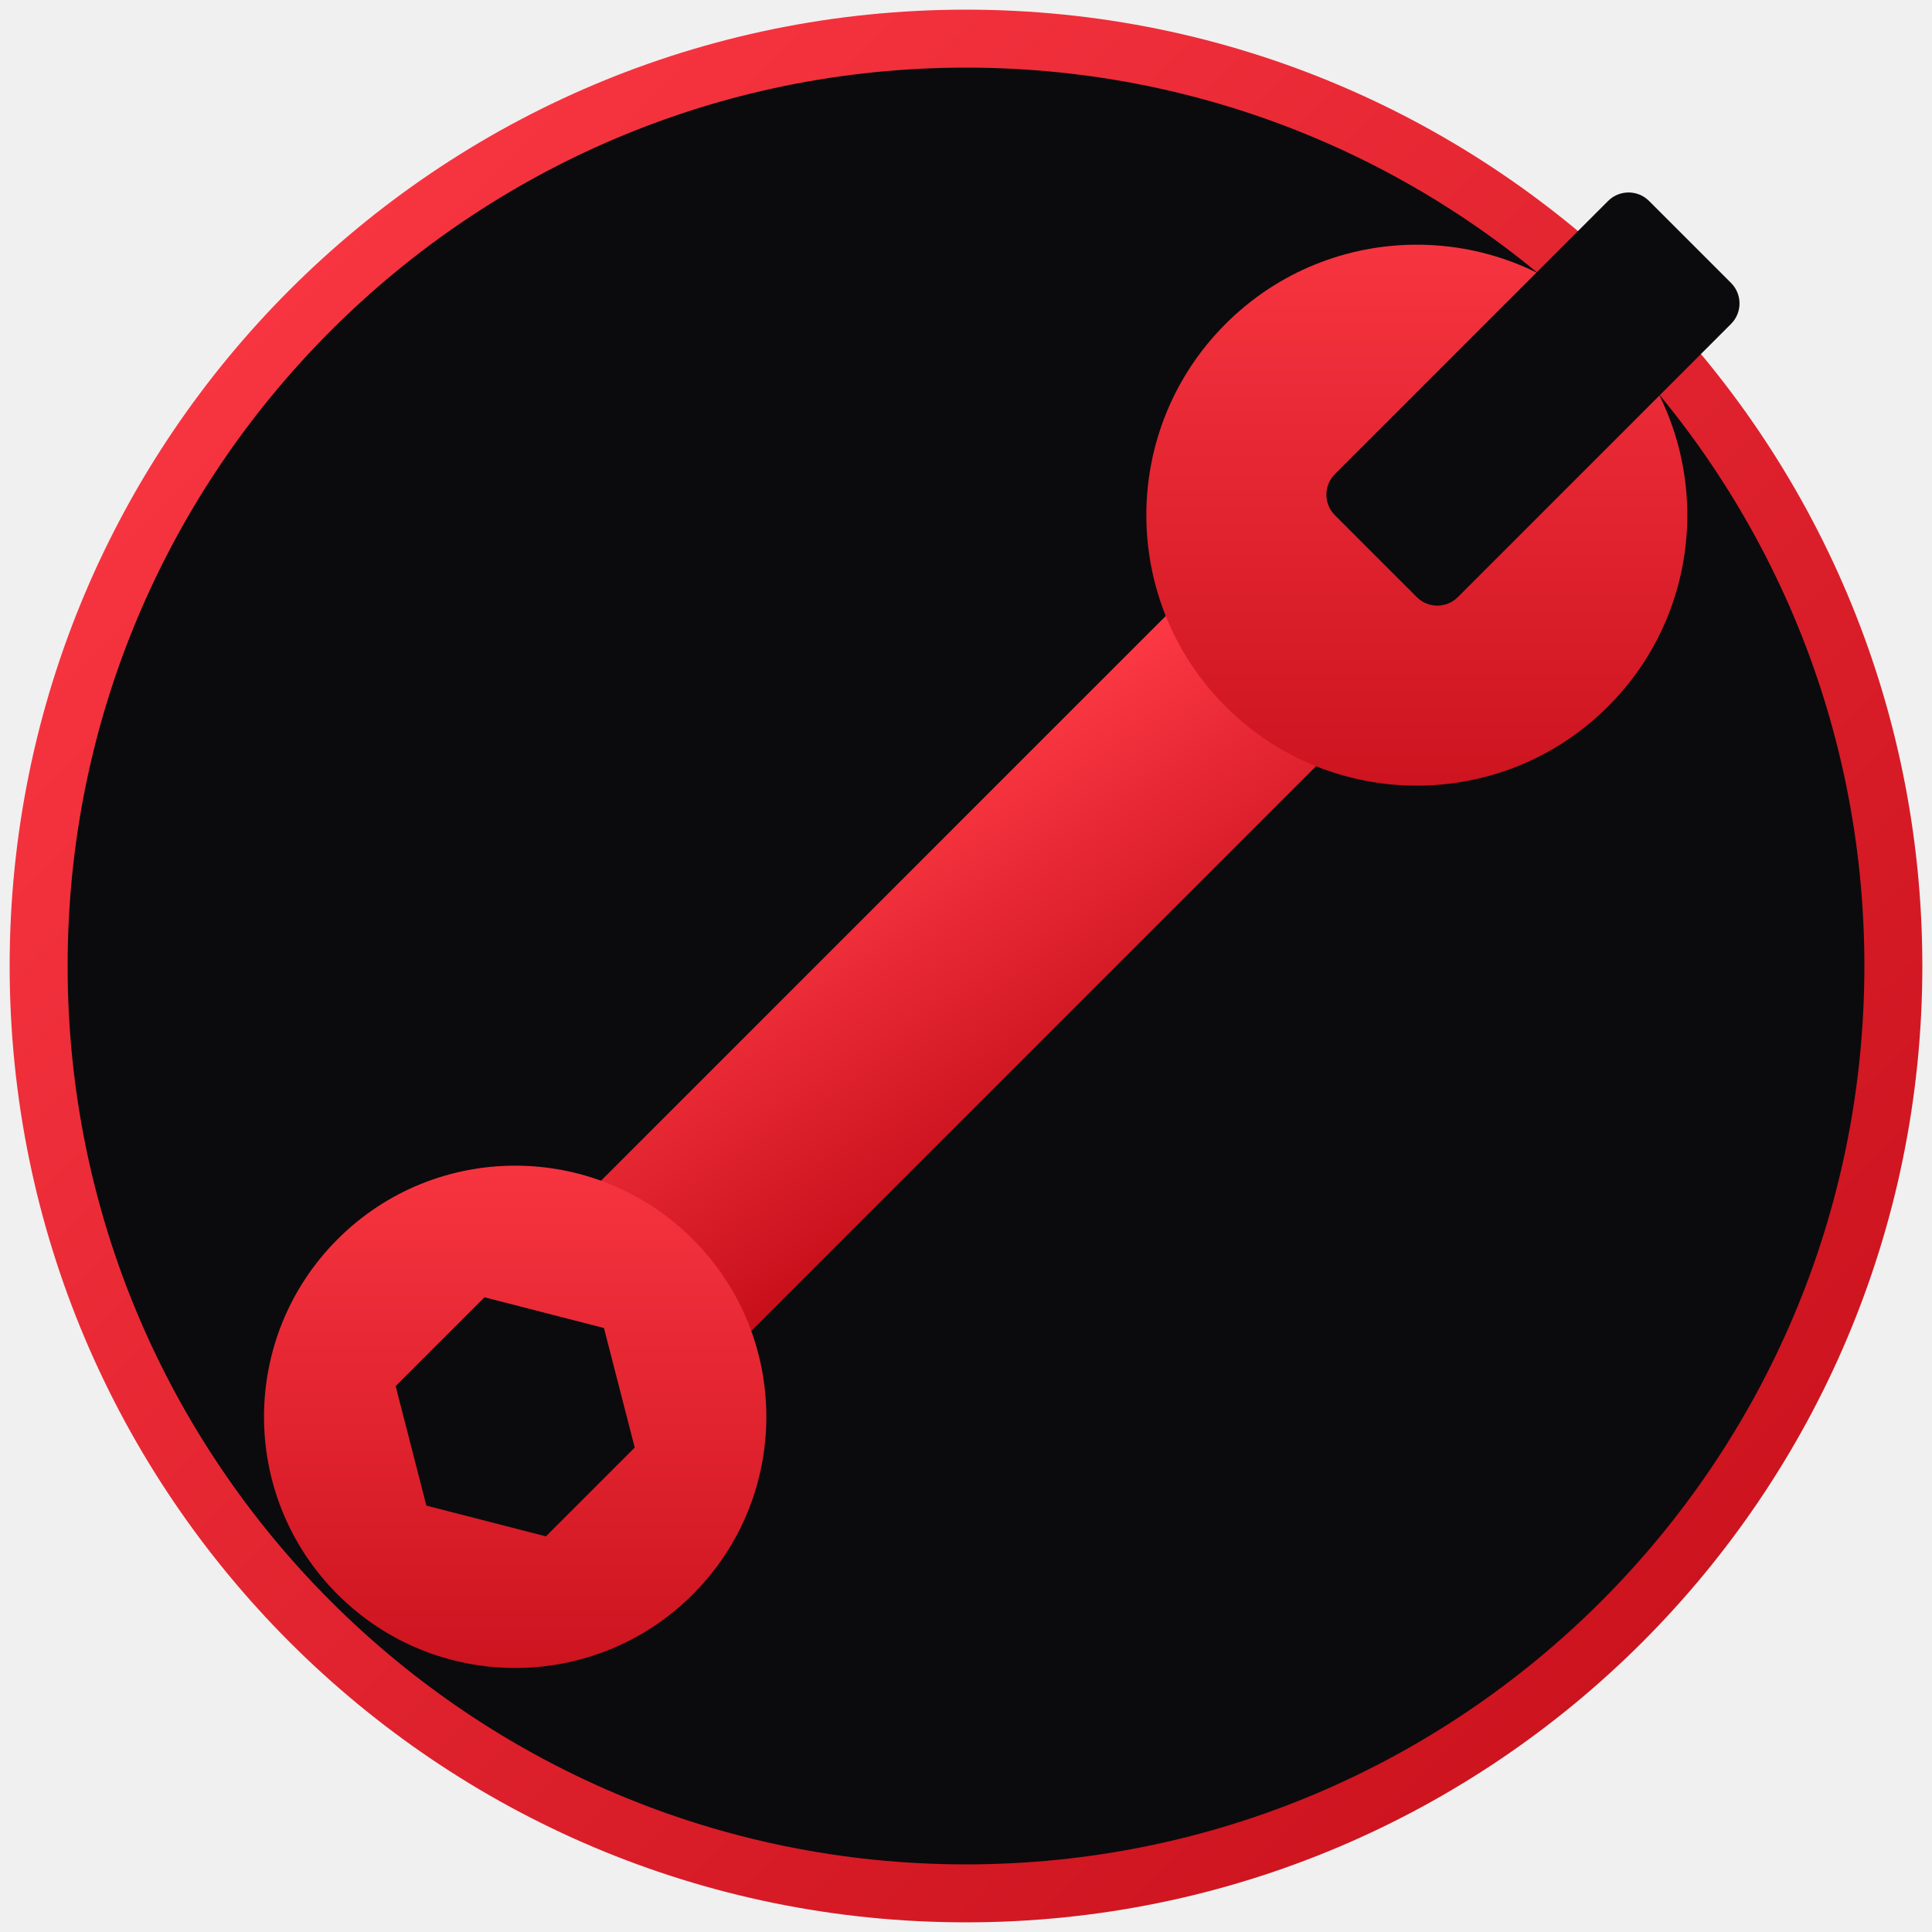
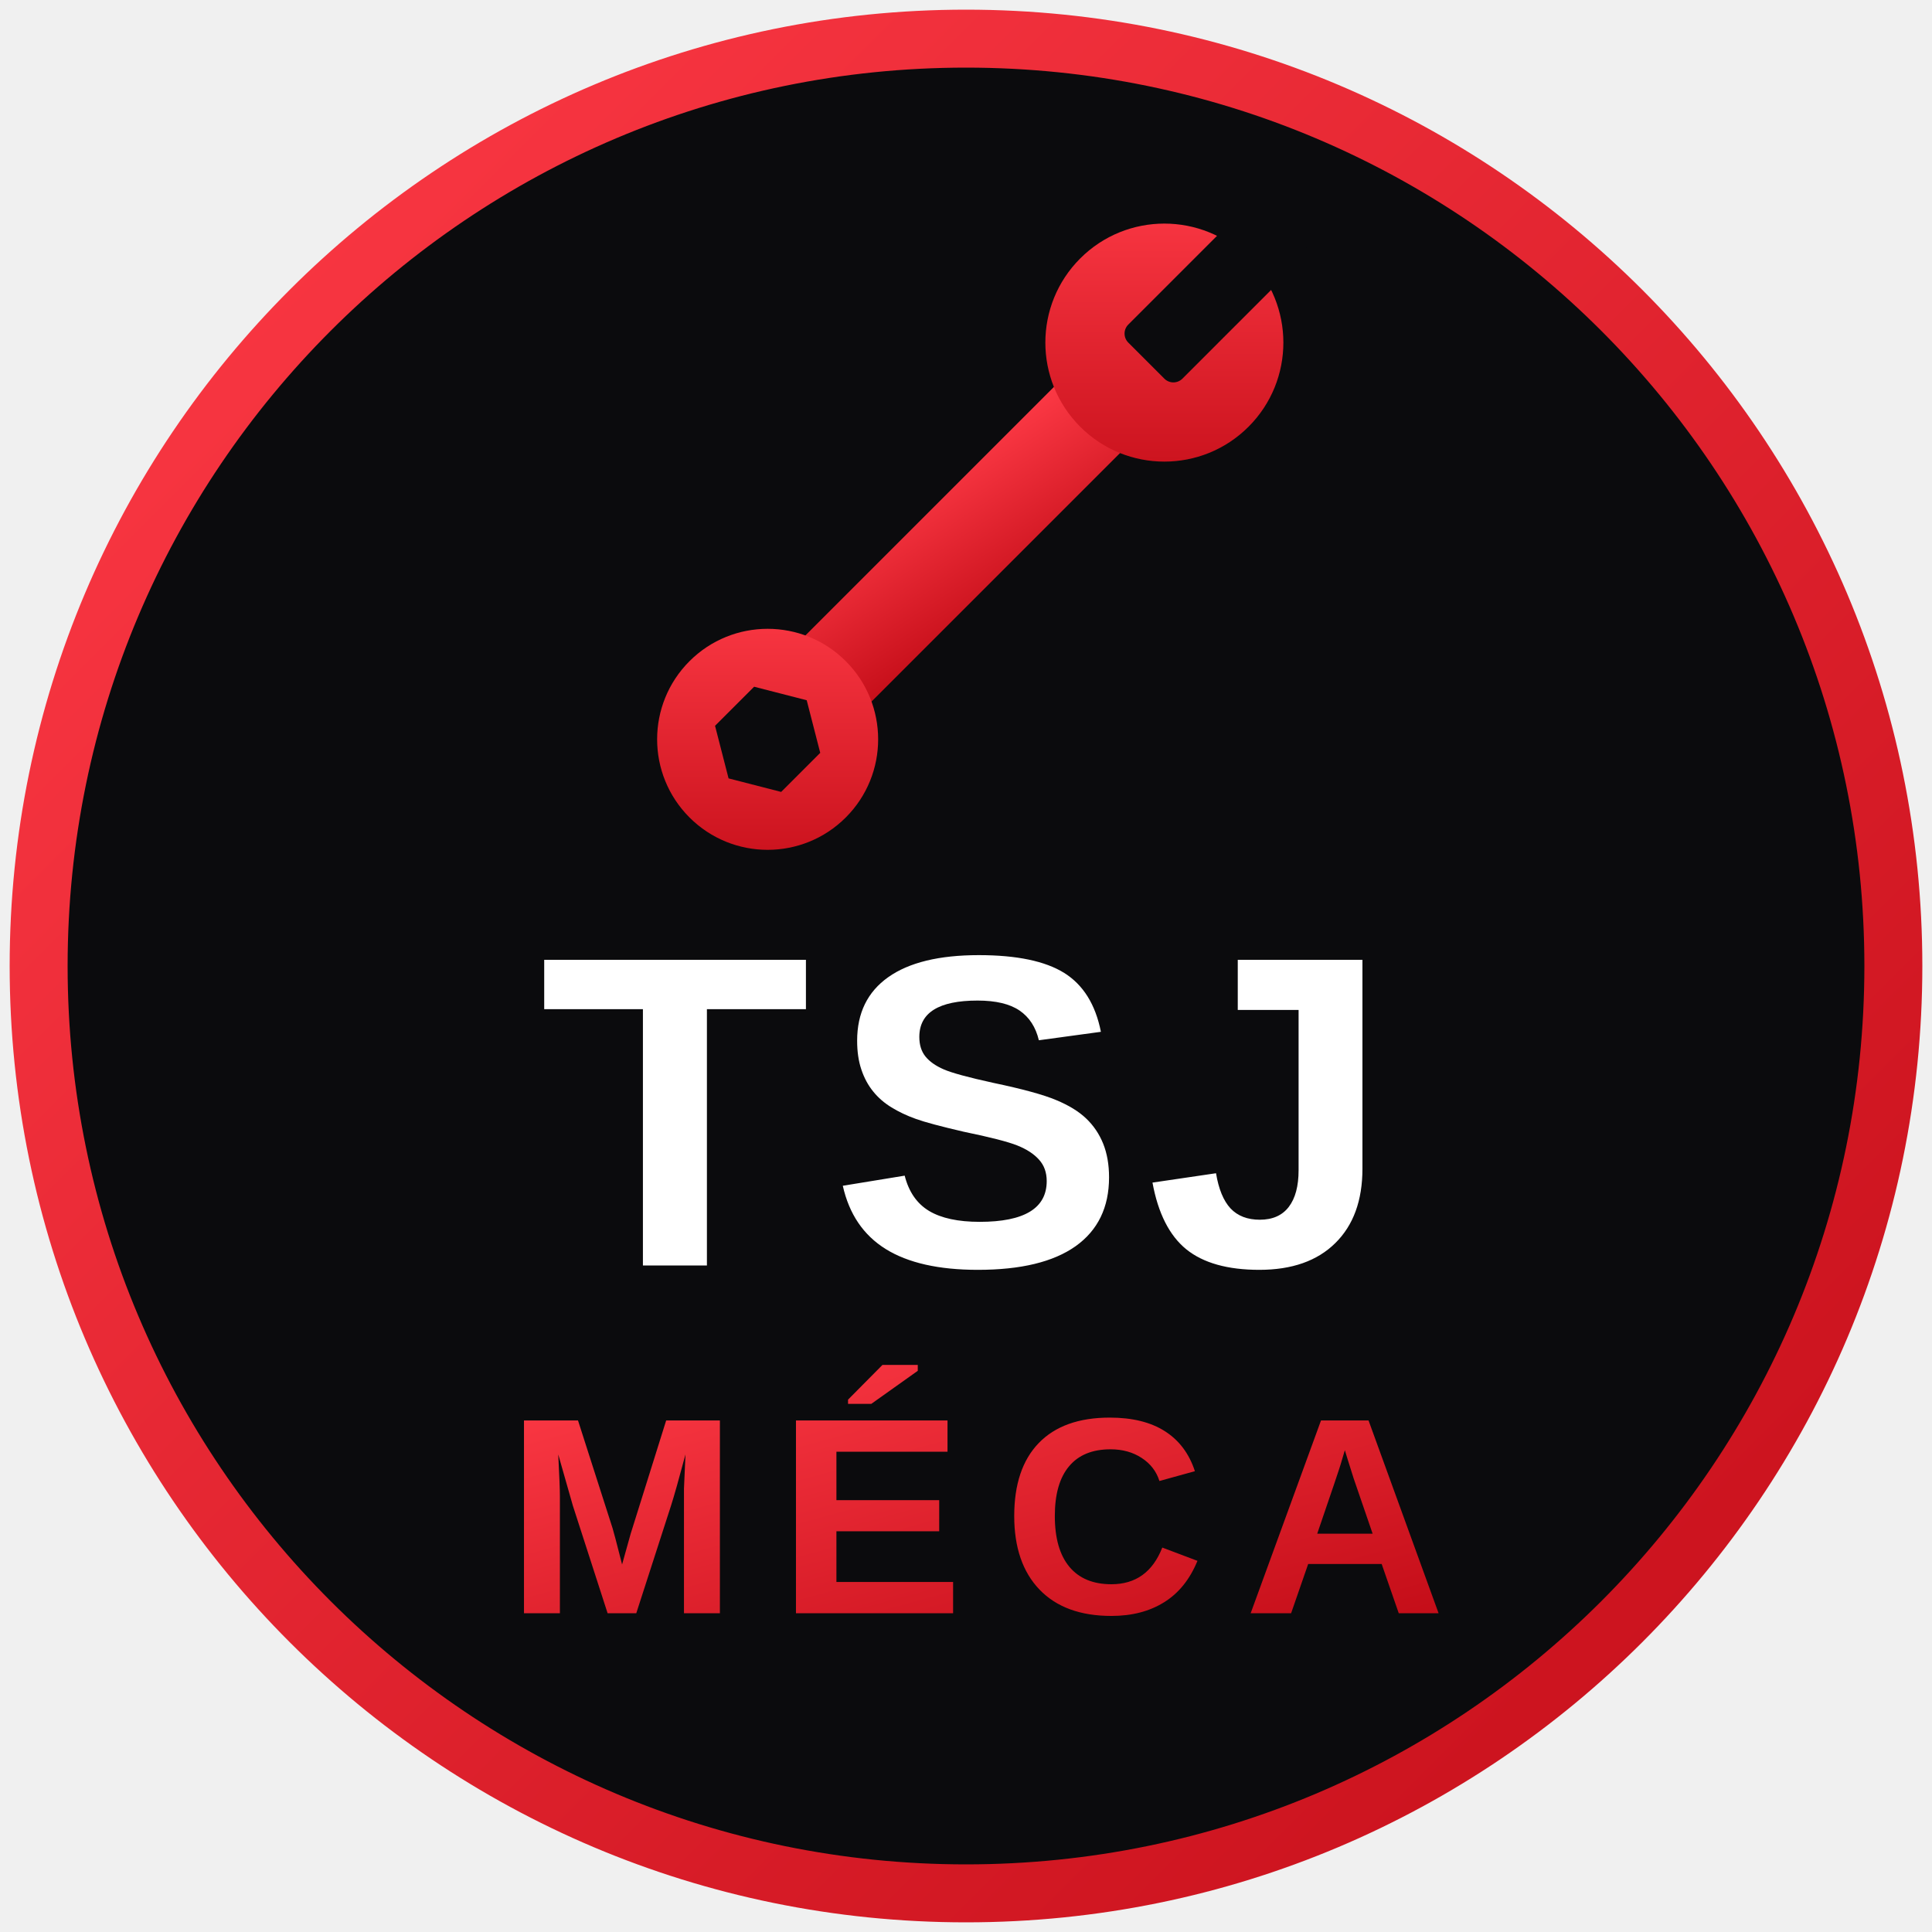
<svg xmlns="http://www.w3.org/2000/svg" viewBox="0 0 200 200" width="200" height="200">
  <defs>
    <linearGradient id="r" x1="0" y1="0" x2="1" y2="1">
      <stop offset="0" stop-color="#ff3b47" />
      <stop offset="1" stop-color="#c40d18" />
    </linearGradient>
  </defs>
  <circle cx="100" cy="100" r="96" fill="#0b0b0d" stroke="url(#r)" stroke-width="6" />
-   <g transform="translate(100 100) rotate(45)">
+   <g transform="translate(100 56) rotate(45) scale(0.44)">
    <rect x="-11" y="-52" width="22" height="104" rx="8" fill="url(#r)" />
    <circle cx="0" cy="-66" r="28" fill="url(#r)" />
    <rect x="-9" y="-106" width="18" height="46" rx="3" fill="#0b0b0d" />
    <circle cx="0" cy="66" r="26" fill="url(#r)" />
    <polygon points="0,-13 11,-6.5 11,6.5 0,13 -11,6.5 -11,-6.5" transform="translate(0 66)" fill="#0b0b0d" />
  </g>
+   <text x="100" y="131" text-anchor="middle" font-family="Oswald, Impact, 'Arial Narrow', Arial, sans-serif" font-weight="700" font-size="46" fill="#ffffff" letter-spacing="2">TSJ</text>
+   <text x="101" y="167" text-anchor="middle" font-family="Oswald, Impact, 'Arial Narrow', Arial, sans-serif" font-weight="700" font-size="29" fill="url(#r)" letter-spacing="4">MÉCA</text>
</svg>
